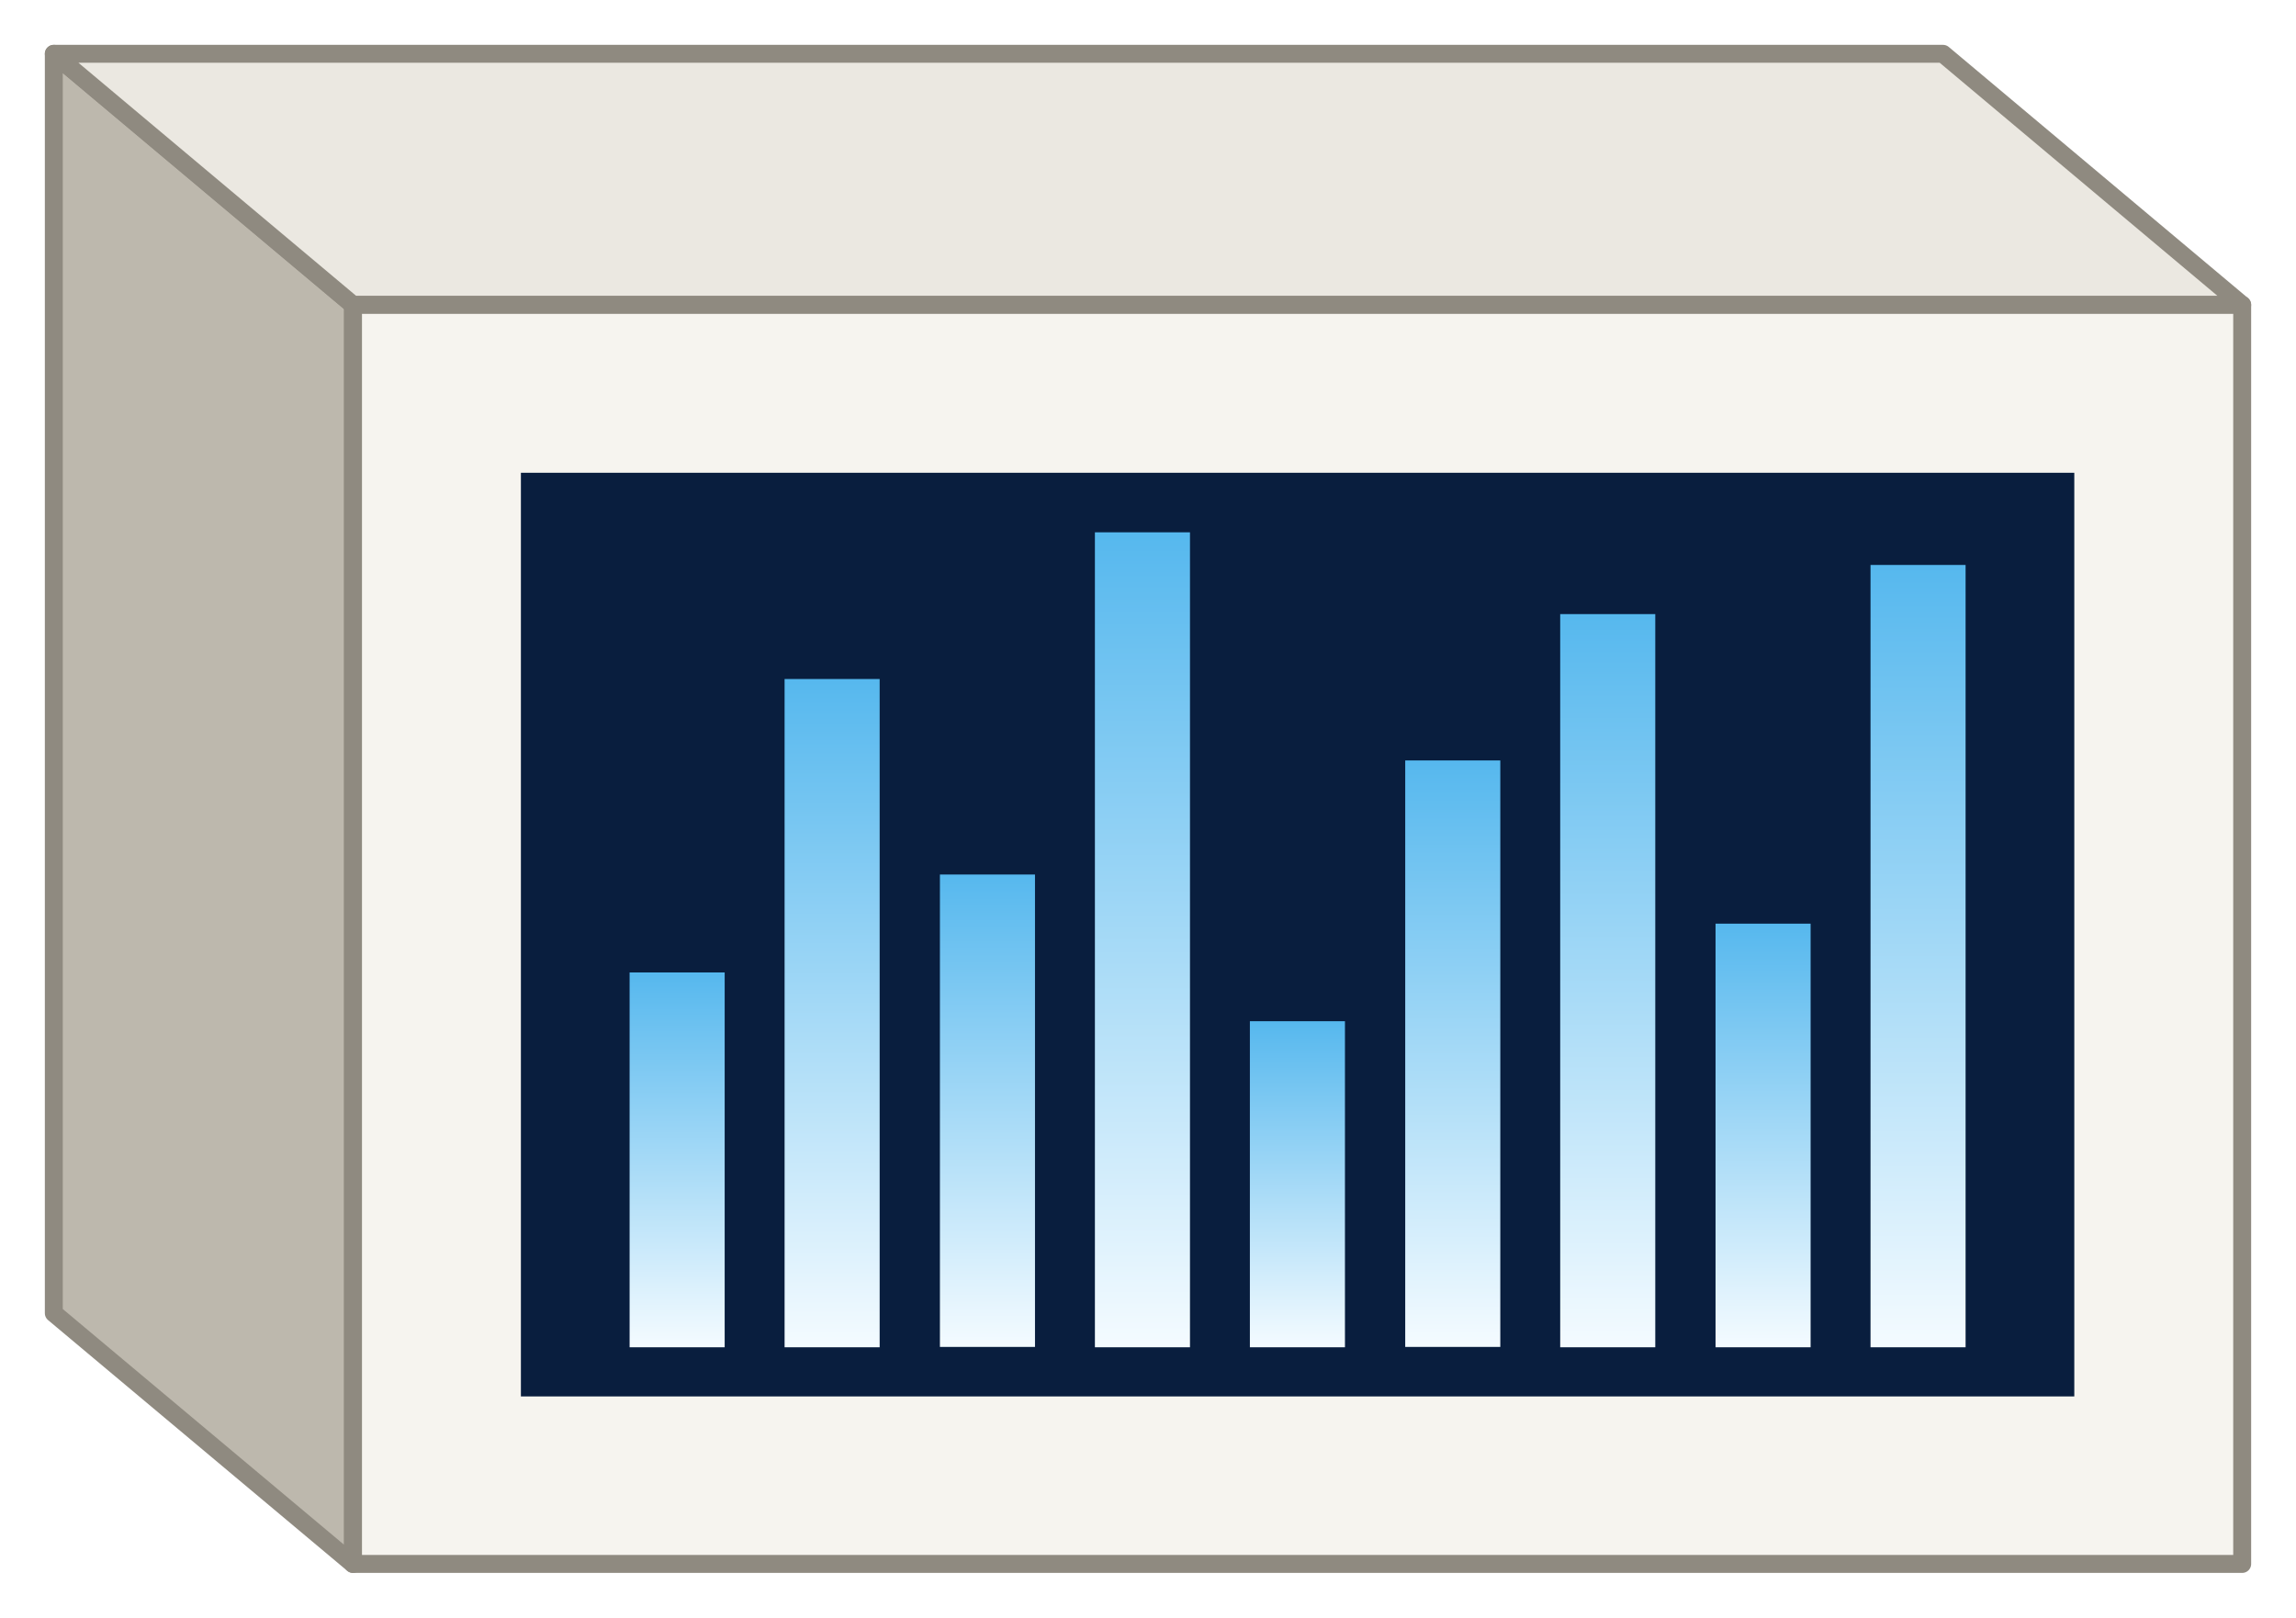
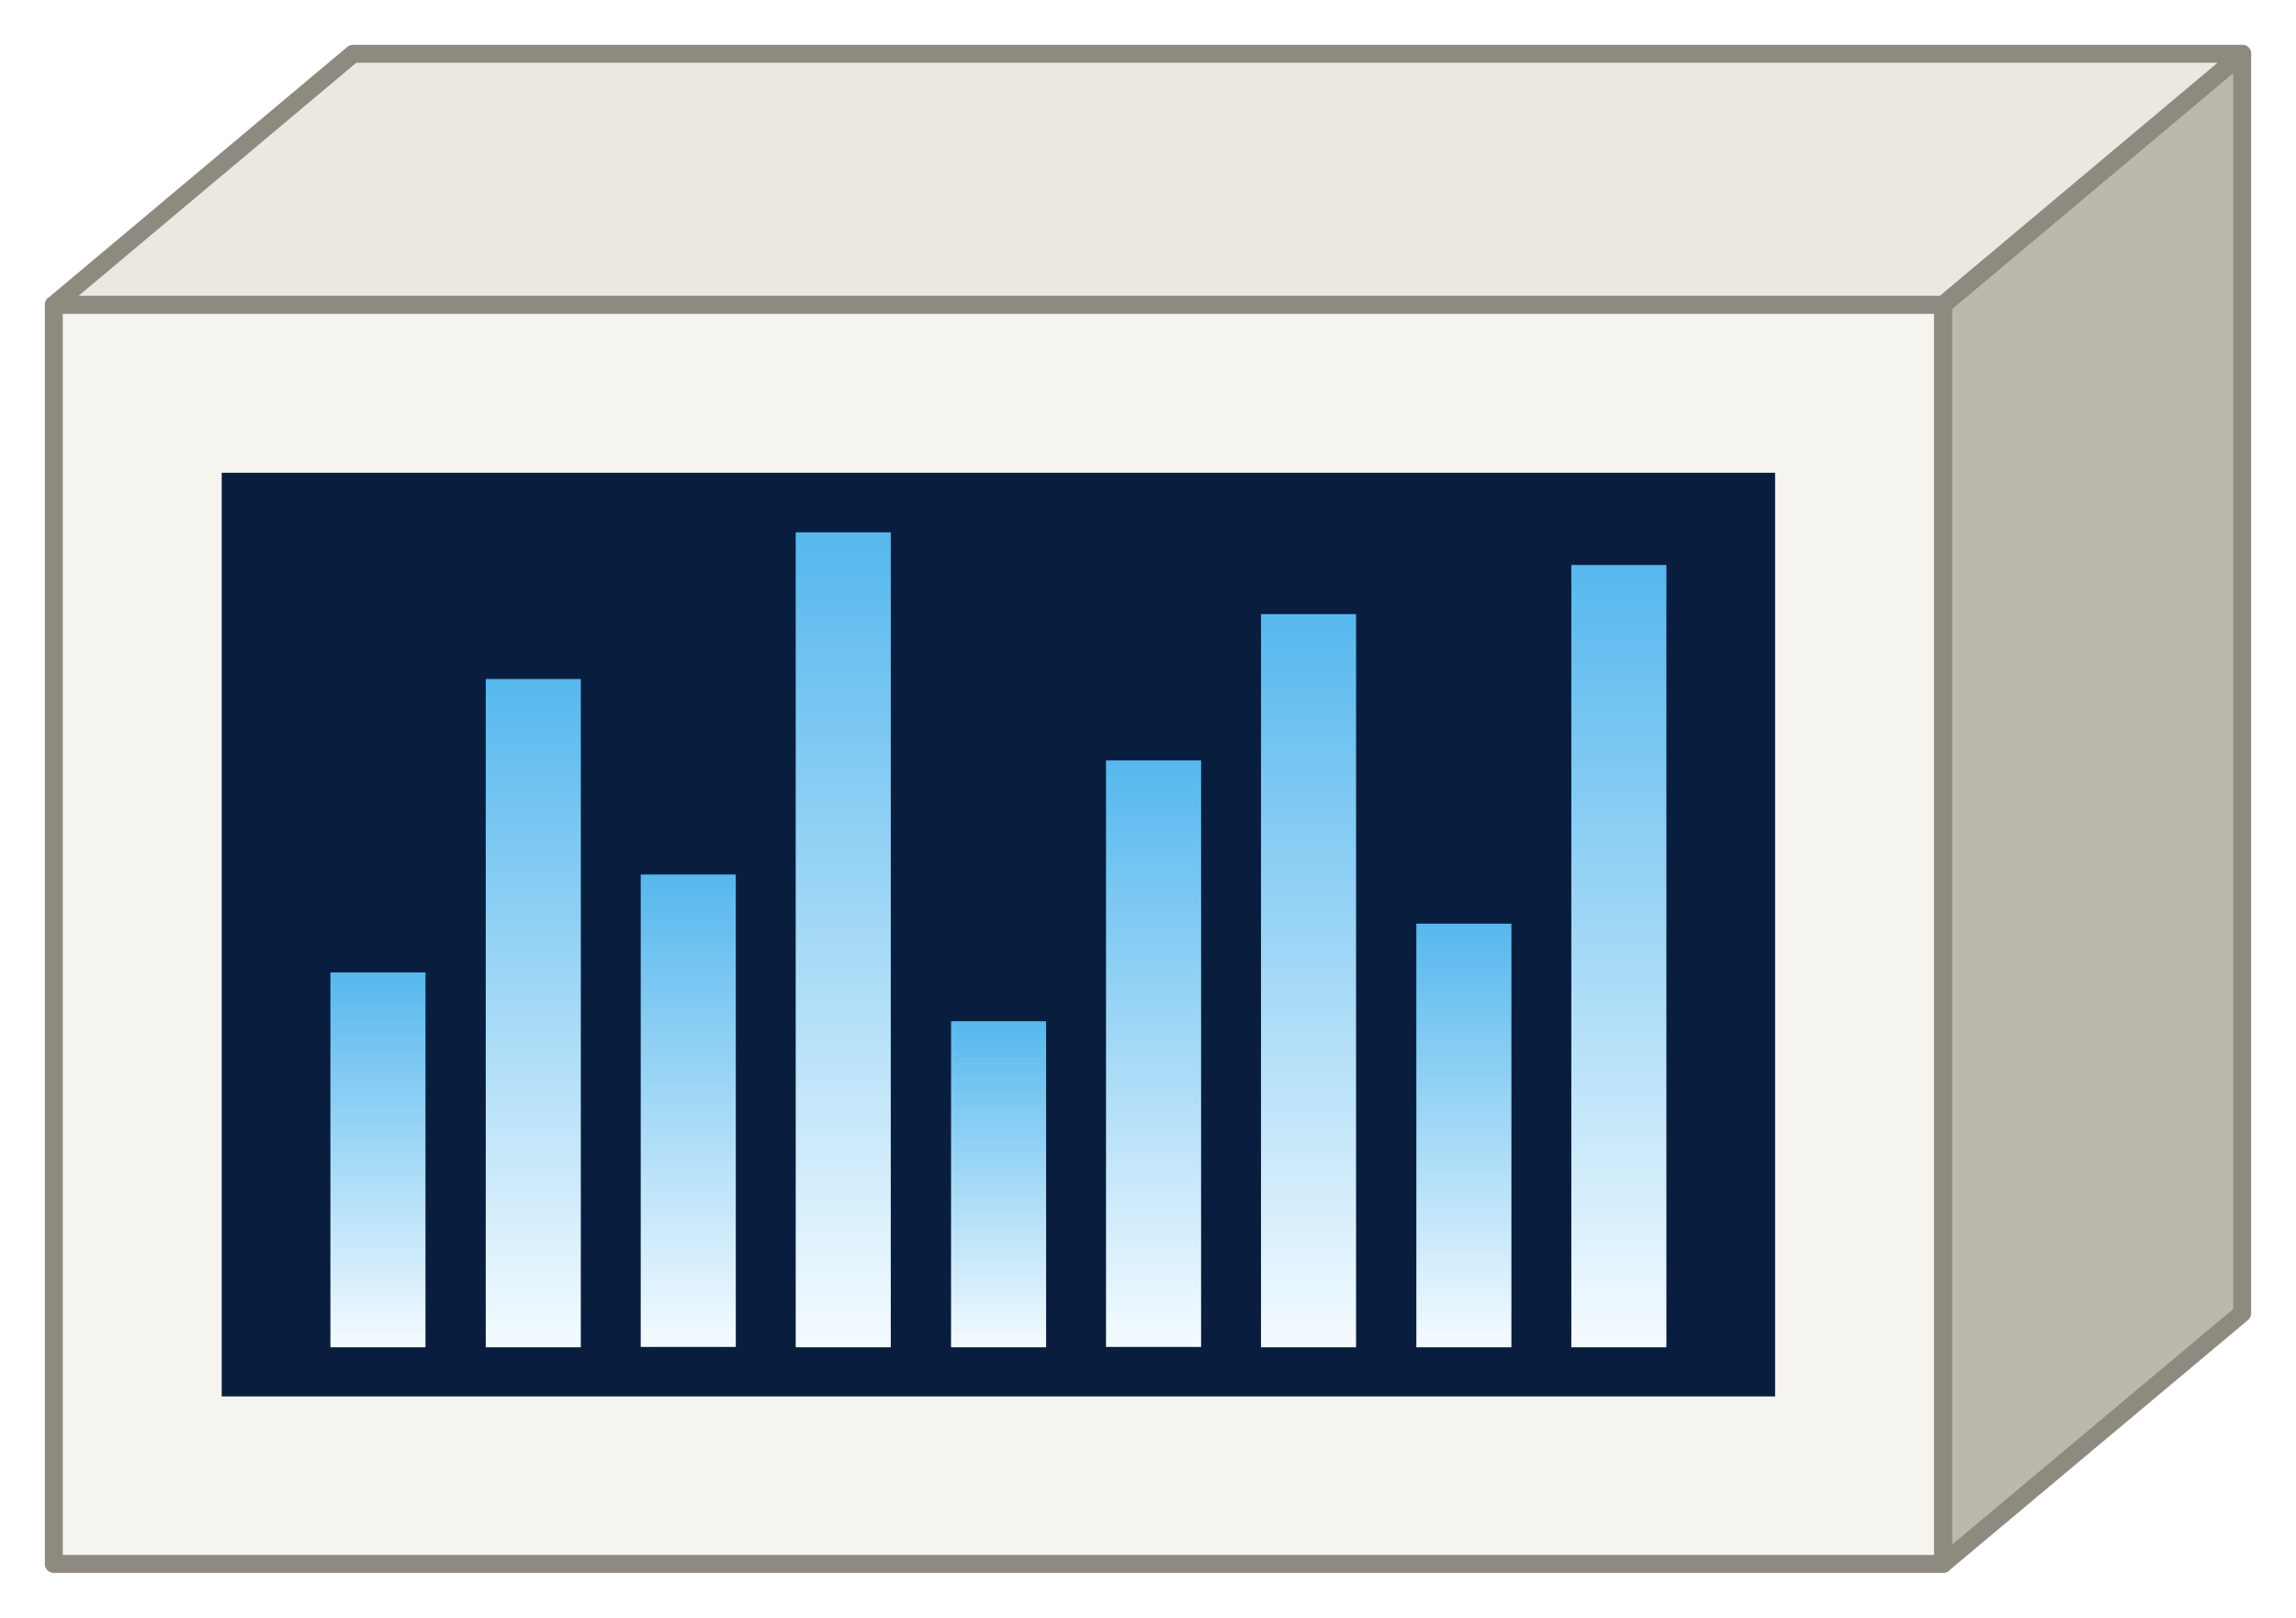
<svg xmlns="http://www.w3.org/2000/svg" viewBox="0 0 64 45.1" role="img" aria-label="シガーボックス">
  <defs>
-     <linearGradient id="g-navy-left" x1="0" y1="1" x2="0" y2="0">
+     <linearGradient id="g-navy-right" x1="0" y1="1" x2="0" y2="0">
      <stop offset="0" stop-color="#f4fbff" />
      <stop offset="1" stop-color="#56b8ee" />
    </linearGradient>
  </defs>
-   <polygon points="9.84,8.50 1.50,1.50 1.50,36.61 9.84,43.60" fill="#bdb8ad" stroke="#8f8a80" stroke-width="0.5" stroke-linejoin="round" />
-   <polygon points="9.84,8.50 1.50,1.50 54.16,1.50 62.50,8.50" fill="#ebe8e1" stroke="#8f8a80" stroke-width="0.5" stroke-linejoin="round" />
-   <polygon points="9.84,8.50 62.50,8.50 62.50,43.60 9.84,43.60" fill="#f6f4ef" stroke="#8f8a80" stroke-width="0.5" stroke-linejoin="round" />
-   <rect x="14.52" y="13.18" width="43.30" height="25.75" fill="#091e3e" />
-   <g fill="url(#g-navy-left)">
-     <rect x="17.55" y="27.11" width="2.65" height="10.45" />
-     <rect x="21.87" y="18.93" width="2.65" height="18.63" />
-     <rect x="26.20" y="24.38" width="2.65" height="13.17" />
-     <rect x="30.52" y="14.84" width="2.65" height="22.72" />
-     <rect x="34.84" y="28.47" width="2.65" height="9.09" />
-     <rect x="39.17" y="21.20" width="2.65" height="16.35" />
-     <rect x="43.49" y="17.12" width="2.65" height="20.44" />
-     <rect x="47.82" y="25.75" width="2.65" height="11.81" />
-     <rect x="52.14" y="15.75" width="2.65" height="21.81" />
+   <polygon points="54.16,8.50 62.50,1.50 62.50,36.61 54.16,43.60" fill="#bdb8ad" stroke="#8f8a80" stroke-width="0.5" stroke-linejoin="round" />
+   <polygon points="1.50,8.50 9.84,1.50 62.50,1.50 54.16,8.50" fill="#ebe8e1" stroke="#8f8a80" stroke-width="0.5" stroke-linejoin="round" />
+   <polygon points="1.50,8.50 54.16,8.50 54.16,43.60 1.50,43.60" fill="#f6f4ef" stroke="#8f8a80" stroke-width="0.5" stroke-linejoin="round" />
+   <rect x="6.18" y="13.18" width="43.30" height="25.75" fill="#091e3e" />
+   <g fill="url(#g-navy-right)">
+     <rect x="9.21" y="27.11" width="2.65" height="10.45" />
+     <rect x="13.54" y="18.93" width="2.65" height="18.63" />
+     <rect x="17.86" y="24.38" width="2.65" height="13.17" />
+     <rect x="22.18" y="14.84" width="2.65" height="22.72" />
+     <rect x="26.51" y="28.47" width="2.65" height="9.09" />
+     <rect x="30.83" y="21.20" width="2.65" height="16.35" />
+     <rect x="35.15" y="17.12" width="2.65" height="20.44" />
+     <rect x="39.48" y="25.75" width="2.65" height="11.81" />
+     <rect x="43.80" y="15.75" width="2.65" height="21.81" />
  </g>
</svg>
